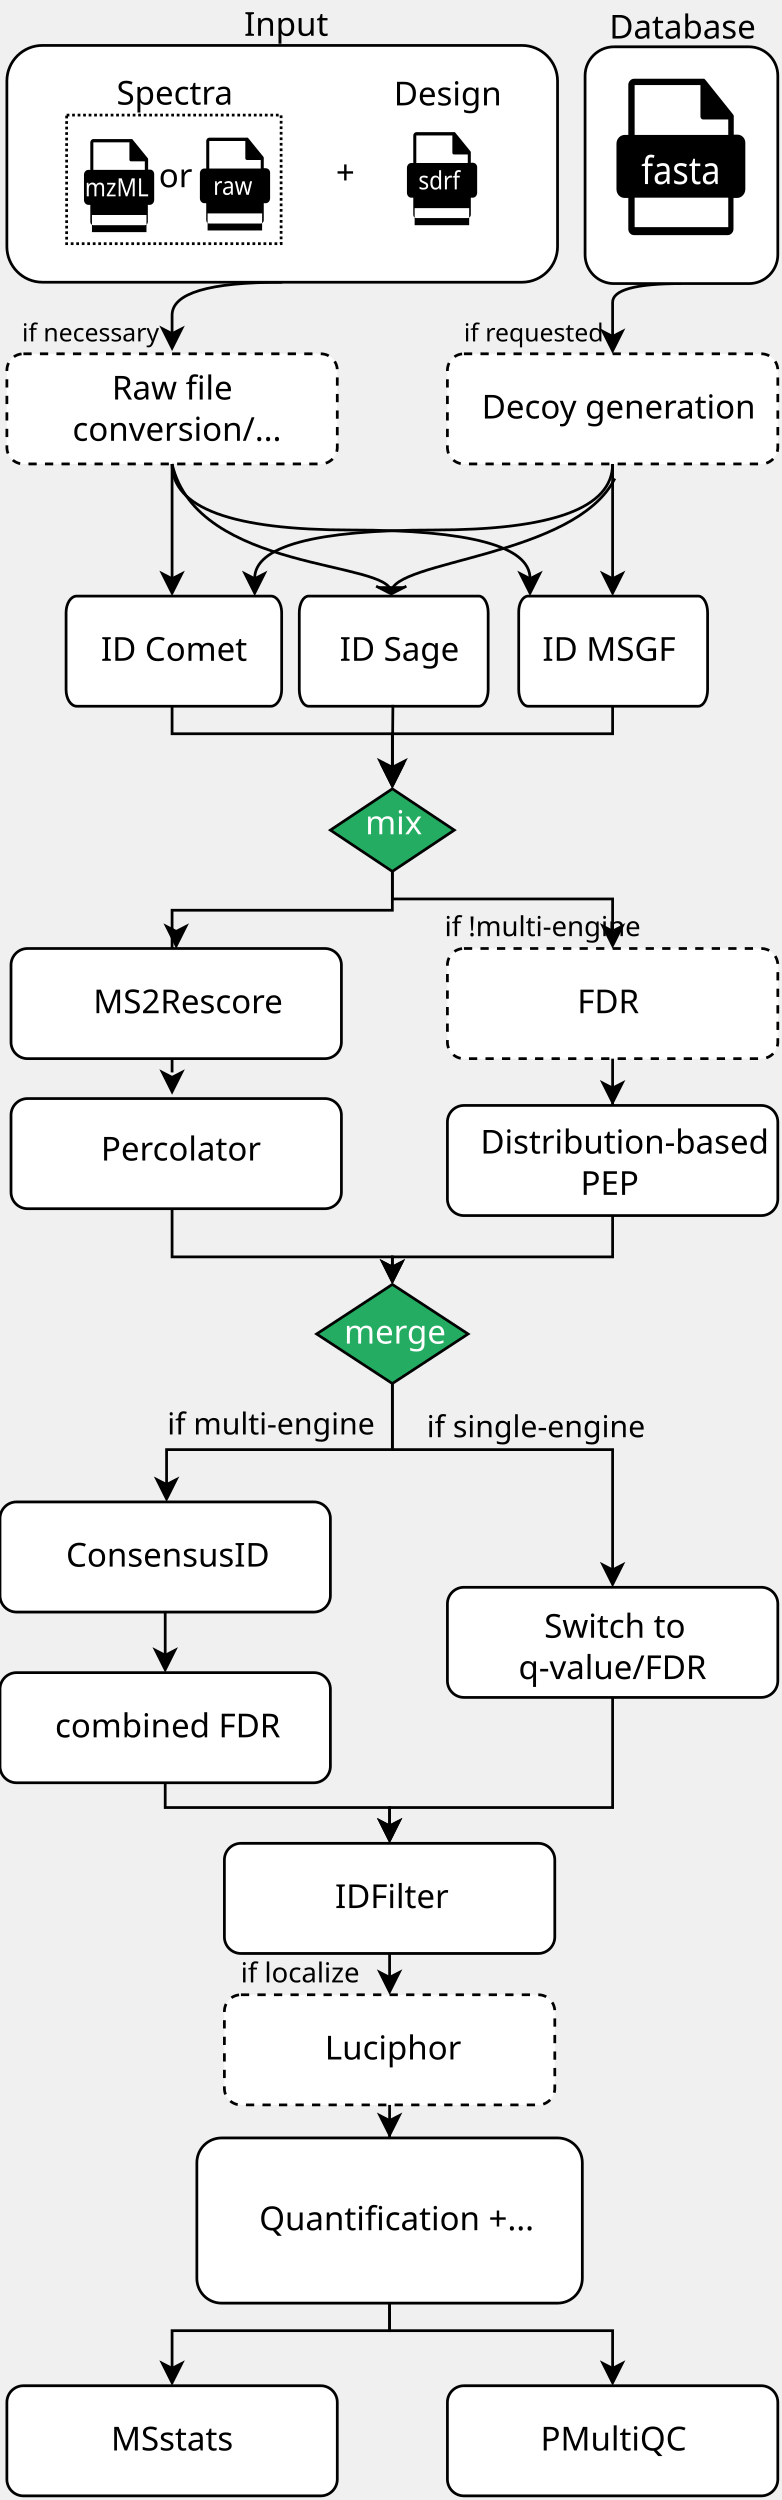
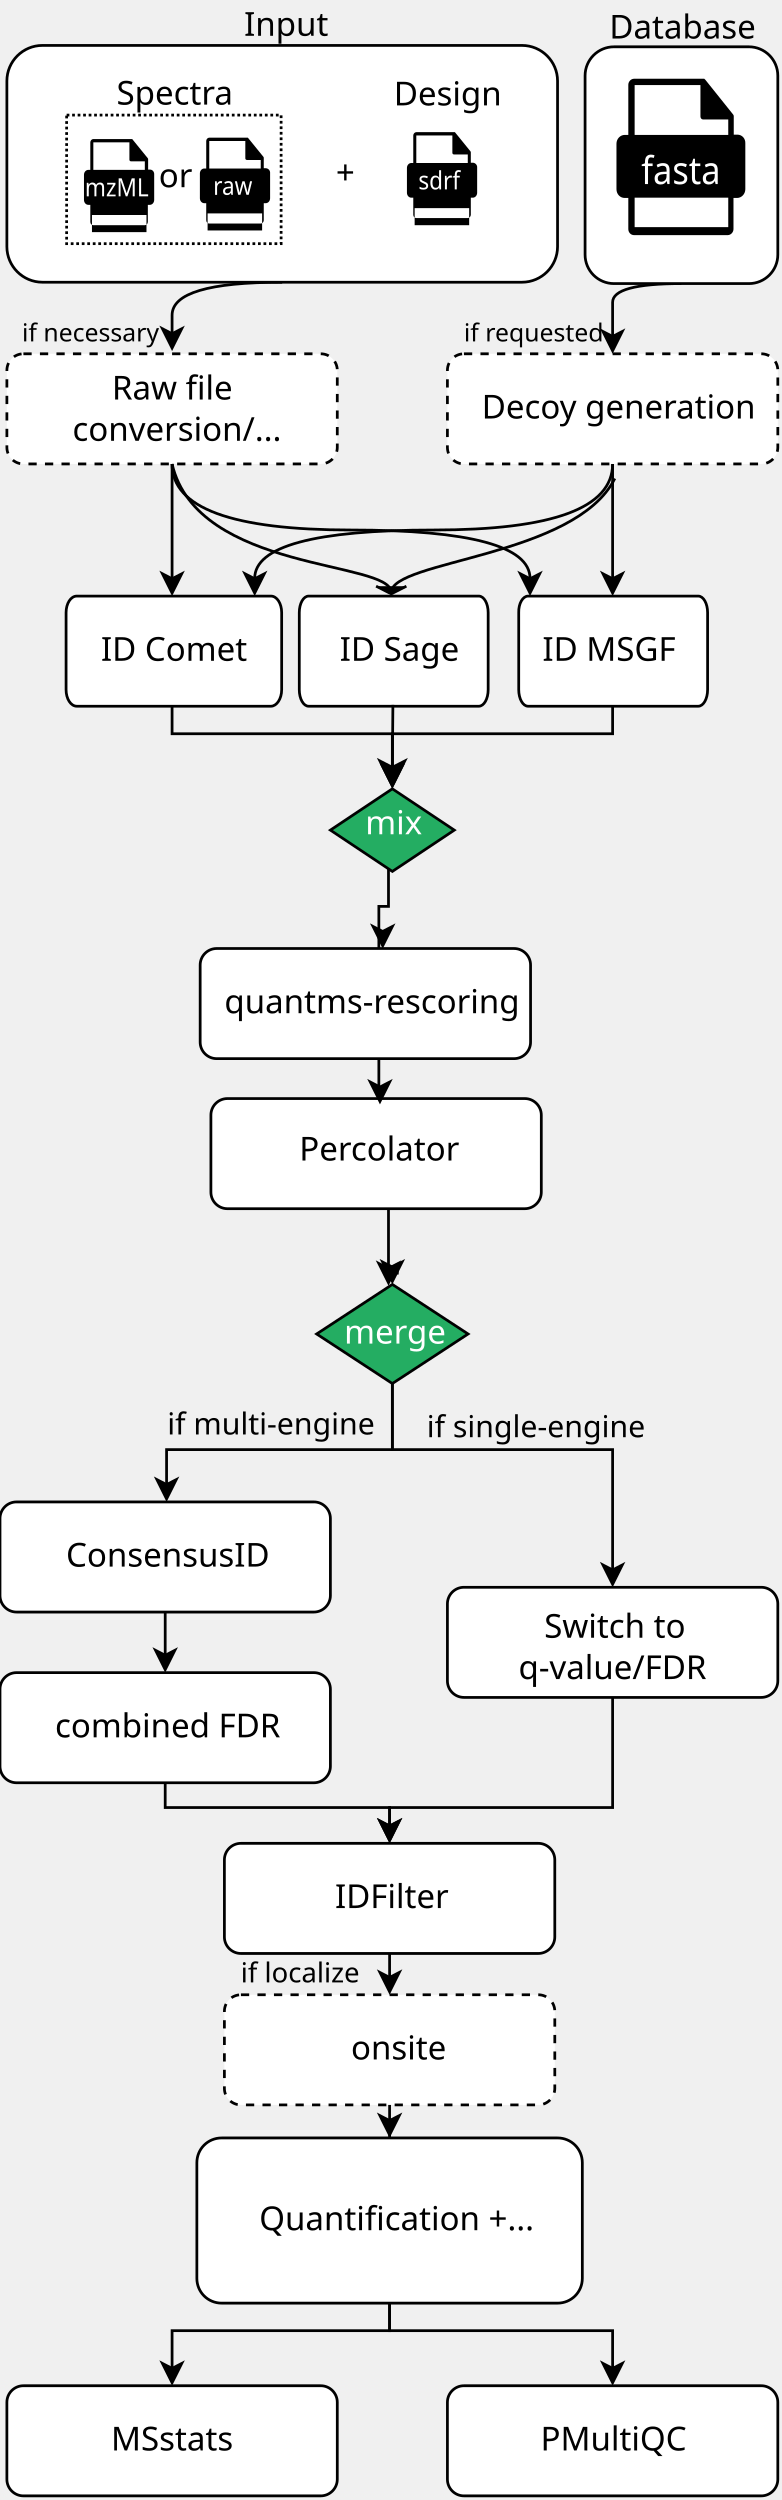
<svg xmlns="http://www.w3.org/2000/svg" xmlns:xlink="http://www.w3.org/1999/xlink" version="1.1" id="svg176769" x="0px" y="0px" viewBox="0 0 284 908" style="enable-background:new 0 0 284 908;" xml:space="preserve">
  <style type="text/css">
	.st0{fill:none;stroke:#000000;stroke-miterlimit:10;}
	.st1{stroke:#000000;stroke-miterlimit:10;}
	.st2{fill:#FFFFFF;stroke:#000000;}
	.st3{font-family:'ArialMT';}
	.st4{font-size:12px;}
	.st5{fill:#24AD62;stroke:#000000;stroke-miterlimit:10;}
	.st6{fill:#FFFFFF;}
	.st7{font-size:11px;}
	.st8{fill:#FFFFFF;stroke:#000000;stroke-dasharray:3,3;}
	.st9{fill:none;}
	.st10{font-size:10px;}
	.st11{font-size:9px;}
	.st12{fill:#FFFFFF;stroke:#000000;stroke-dasharray:1,1;}
	.st13{font-family:'Arial-BoldMT';}
	.st14{font-size:14px;}
	.st15{font-size:9.168px;}
</style>
  <g id="g176759">
    <path id="path176427" pointer-events="stroke" class="st0" d="M62.5,256.5v10h80v12.1" />
    <path id="path176429" pointer-events="all" class="st1" d="M142.5,285.4l-4.5-9l4.5,2.3l4.5-2.3L142.5,285.4z" />
    <path id="path176431" pointer-events="stroke" class="st0" d="M62.5,210.1c0,0,0-13.9,0-41.6" />
    <path id="path176433" pointer-events="all" class="st1" d="M62.5,215.4l-3.5-7l3.5,1.8l3.5-1.8L62.5,215.4z" />
    <path id="rect176435" pointer-events="all" class="st2" d="M27.9,216.5h70.5c2.2,0,3.9,2.7,3.9,6v28c0,3.3-1.8,6-3.9,6H27.9   c-2.2,0-3.9-2.7-3.9-6v-28C24,219.2,25.7,216.5,27.9,216.5z" />
    <g id="g176441" transform="translate(-0.5 -0.5)">
      <text id="text176437" transform="matrix(1 0 0 1 37.1611 240.5)" class="st3 st4">ID Comet</text>
    </g>
-     <path id="path176443" pointer-events="stroke" class="st0" d="M142.5,316.5v14.1h-80v58.9" />
-     <path id="path176445" pointer-events="all" class="st1" d="M64,343.5l-3.5-7l3.5,1.8l3.5-1.8L64,343.5z" />
+     <path id="path176443" pointer-events="stroke" class="st0" d="M141.1,310v19.2h-3.5v80.3" />
+     <path id="path176445" pointer-events="all" class="st1" d="M139,343.5l-3.5-7l3.5,1.8l3.5-1.8L139,343.5z" />
    <path id="path176447" pointer-events="all" class="st5" d="M142.5,286.5l22.5,15l-22.5,15l-22.5-15L142.5,286.5z" />
    <g id="g176453" transform="translate(-0.5 -0.5)">
      <text id="text176449" transform="matrix(1 0 0 1 133.1689 303.5)" class="st6 st3 st4">mix</text>
    </g>
    <path id="path176455" pointer-events="stroke" class="st0" d="M142.5,502.5v24h-82v12.6" />
    <path id="path176457" pointer-events="all" class="st1" d="M60.5,544.4l-3.5-7l3.5,1.8l3.5-1.8L60.5,544.4z" />
    <g id="g176463" transform="translate(-8.5,-6.5)">
      <text id="text176459" transform="matrix(1 0 0 1 69.262 527.4999)" class="st3 st7">if multi-engine</text>
    </g>
    <path id="path176465" pointer-events="stroke" class="st0" d="M142.5,502.5v24h80v43.6" />
    <path id="path176467" pointer-events="all" class="st1" d="M222.5,575.4l-3.5-7l3.5,1.8l3.5-1.8L222.5,575.4z" />
    <g id="g176473" transform="translate(9.5,-6.5)">
      <text id="text176469" transform="matrix(1 0 0 1 145.5039 528.4999)" class="st3 st7">if single-engine</text>
    </g>
    <path id="path176475" pointer-events="all" class="st5" d="M142.5,466.5l27.5,18l-27.5,18l-27.5-18L142.5,466.5z" />
    <g id="g176481" transform="translate(-0.5 -0.5)">
      <text id="text176477" transform="matrix(1 0 0 1 125.4932 488.5)" class="st6 st3 st4">merge</text>
    </g>
-     <path id="path176483" pointer-events="stroke" class="st0" d="M62.5,414.5v42h80v3.6" />
+     <path id="path176483" pointer-events="stroke" class="st0" d="M141.1,434.6v26.1h3.2v2.2" />
    <path id="path176485" pointer-events="all" class="st1" d="M142.5,465.4l-3.5-7l3.5,1.8l3.5-1.8L142.5,465.4z" />
-     <path id="rect176487" pointer-events="all" class="st2" d="M10,399h108c3.3,0,6,2.7,6,6v28c0,3.3-2.7,6-6,6H10c-3.3,0-6-2.7-6-6   v-28C4,401.7,6.7,399,10,399z" />
+     <path id="rect176487" pointer-events="all" class="st2" d="M82.6,399h108c3.3,0,6,2.7,6,6v28c0,3.3-2.7,6-6,6h-108   c-3.3,0-6-2.7-6-6v-28C76.6,401.7,79.3,399,82.6,399z" />
    <g id="g176493" transform="translate(-0.5 -0.5)">
-       <text id="text176489" transform="matrix(1 0 0 1 37.1611 422)" class="st3 st4">Percolator</text>
+       <text id="text176489" transform="matrix(1 0 0 1 109.2 422)" class="st3 st4">Percolator</text>
    </g>
    <path id="path176495" pointer-events="stroke" class="st0" d="M222.5,256.5v10h-80v13.6" />
    <path id="path176497" pointer-events="all" class="st1" d="M142.5,285.4l-3.5-7l3.5,1.8l3.5-1.8L142.5,285.4z" />
    <path id="rect176499" pointer-events="all" class="st2" d="M191.8,216.5h61.8c1.9,0,3.4,2.7,3.4,6v28c0,3.3-1.5,6-3.4,6h-61.8   c-1.9,0-3.4-2.7-3.4-6v-28C188.3,219.2,189.9,216.5,191.8,216.5z" />
    <g id="g176505" transform="translate(-0.5 -0.5)">
      <text id="text176501" transform="matrix(1 0 0 1 197.501 240.5)" class="st3 st4">ID MSGF</text>
    </g>
-     <path id="path176507" pointer-events="stroke" class="st0" d="M222.5,384.5v20v-23v13.6" />
-     <path id="path176509" pointer-events="all" class="st1" d="M222.5,400.4l-3.5-7l3.5,1.8l3.5-1.8L222.5,400.4z" />
-     <path id="rect176511" pointer-events="all" class="st8" d="M168.5,344.5h108c3.3,0,6,2.7,6,6v28c0,3.3-2.7,6-6,6h-108   c-3.3,0-6-2.7-6-6v-28C162.5,347.2,165.2,344.5,168.5,344.5z" />
-     <g id="g176517" transform="translate(-0.5 -0.5)">
-       <text id="text176513" transform="matrix(1 0 0 1 210.1689 368.5)" class="st3 st4">FDR</text>
-     </g>
-     <path id="path176519" pointer-events="stroke" class="st0" d="M222.5,441.5v15h-80v3.6" />
-     <path id="path176521" pointer-events="all" class="st1" d="M142.5,465.4l-3.5-7l3.5,1.8l3.5-1.8L142.5,465.4z" />
-     <path id="rect176523" pointer-events="all" class="st2" d="M168.5,401.5h108c3.3,0,6,2.7,6,6v28c0,3.3-2.7,6-6,6h-108   c-3.3,0-6-2.7-6-6v-28C162.5,404.2,165.2,401.5,168.5,401.5z" />
-     <g id="g176529" transform="translate(-0.5 -0.5)">
-       <text transform="matrix(1 0 0 1 175.004 419.4696)" class="st3 st4">Distribution-based</text>
-       <text transform="matrix(1 0 0 1 211.3556 434.4696)" class="st3 st4">PEP</text>
-     </g>
+     <path id="path176521" pointer-events="all" class="st1" d="M141.1,465.9l-3.5-7l3.5,1.8l3.5-1.8L141.1,465.9z" />
    <path id="path176531" pointer-events="stroke" class="st0" d="M60,585.5v15.6" />
    <path id="path176533" pointer-events="all" class="st1" d="M60,606.4l-3.5-7l3.5,1.8l3.5-1.8L60,606.4z" />
    <path id="rect176535" pointer-events="all" class="st2" d="M6,545.5h108c3.3,0,6,2.7,6,6v28c0,3.3-2.7,6-6,6H6c-3.3,0-6-2.7-6-6   v-28C0,548.2,2.7,545.5,6,545.5z" />
    <g id="g176541" transform="translate(-0.5 -0.5)">
      <text id="text176537" transform="matrix(1 0 0 1 24.4824 569.4999)" class="st3 st4">ConsensusID</text>
    </g>
    <path id="path176543" pointer-events="stroke" class="st0" d="M141.5,764.5v20v-28v13.6" />
    <path id="path176545" pointer-events="all" class="st1" d="M141.5,775.4l-3.5-7l3.5,1.8l3.5-1.8L141.5,775.4z" />
    <path id="rect176547" pointer-events="all" class="st8" d="M87.5,724.5h108c3.3,0,6,2.7,6,6v28c0,3.3-2.7,6-6,6h-108   c-3.3,0-6-2.7-6-6v-28C81.5,727.2,84.2,724.5,87.5,724.5z" />
    <g id="g176553" transform="translate(-0.5 -0.5)">
-       <text id="text176549" transform="matrix(1 0 0 1 118.4844 748.4999)" class="st3 st4">Luciphor</text>
+       <text id="text176549" transform="matrix(1 0 0 1 115.5 748.4998)" class="st3 st4">    onsite</text>
    </g>
    <path id="path176555" pointer-events="stroke" class="st0" d="M60,647.5v9h81.5v6.6" />
    <path id="path176557" pointer-events="all" class="st1" d="M141.5,668.4l-3.5-7l3.5,1.8l3.5-1.8L141.5,668.4z" />
    <path id="rect176559" pointer-events="all" class="st2" d="M6,607.5h108c3.3,0,6,2.7,6,6v28c0,3.3-2.7,6-6,6H6c-3.3,0-6-2.7-6-6   v-28C0,610.2,2.7,607.5,6,607.5z" />
    <g id="g176565" transform="translate(-0.5 -0.5)">
      <text id="text176561" transform="matrix(1 0 0 1 20.4863 631.4999)" class="st3 st4">combined FDR</text>
    </g>
    <path id="path176567" pointer-events="stroke" class="st0" d="M141.5,836.5v10h-79v13.6" />
    <path id="path176569" pointer-events="all" class="st1" d="M62.5,865.4l-3.5-7l3.5,1.8l3.5-1.8L62.5,865.4z" />
    <path id="path176571" pointer-events="stroke" class="st0" d="M141.5,836.5v10h81v13.6" />
    <path id="path176573" pointer-events="all" class="st1" d="M222.5,865.4l-3.5-7l3.5,1.8l3.5-1.8L222.5,865.4z" />
    <path id="rect176575" pointer-events="all" class="st2" d="M80.5,776.5h122c5,0,9,4,9,9v42c0,5-4,9-9,9h-122c-5,0-9-4-9-9v-42   C71.5,780.5,75.5,776.5,80.5,776.5z" />
    <g id="g176581" transform="translate(-0.5 -0.5)">
      <text id="text176577" transform="matrix(1 0 0 1 94.6396 810.4999)" class="st3 st4">Quantification +...</text>
    </g>
    <path id="path176583" pointer-events="stroke" class="st0" d="M222.5,616.5v40h-81v6.6" />
    <path id="path176585" pointer-events="all" class="st1" d="M141.5,668.4l-3.5-7l3.5,1.8l3.5-1.8L141.5,668.4z" />
    <path id="rect176587" pointer-events="all" class="st2" d="M168.5,576.5h108c3.3,0,6,2.7,6,6v28c0,3.3-2.7,6-6,6h-108   c-3.3,0-6-2.7-6-6v-28C162.5,579.2,165.2,576.5,168.5,576.5z" />
    <g id="g176593" transform="translate(-0.5 -0.5)">
      <text transform="matrix(1 0 0 1 198.1572 595.3311)" class="st3 st4">Switch to</text>
      <text transform="matrix(1 0 0 1 188.8232 610.3311)" class="st3 st4">q-value/FDR</text>
    </g>
    <path id="path176595" pointer-events="stroke" class="st0" d="M141.5,709.5v8.6" />
    <path id="path176597" pointer-events="all" class="st1" d="M141.5,723.4l-3.5-7l3.5,1.8l3.5-1.8L141.5,723.4z" />
    <path id="rect176599" pointer-events="all" class="st2" d="M87.5,669.5h108c3.3,0,6,2.7,6,6v28c0,3.3-2.7,6-6,6h-108   c-3.3,0-6-2.7-6-6v-28C81.5,672.2,84.2,669.5,87.5,669.5z" />
    <g id="g176605" transform="translate(-0.5 -0.5)">
      <text id="text176601" transform="matrix(1 0 0 1 122.167 693.4999)" class="st3 st4">IDFilter</text>
    </g>
    <path id="rect176607" pointer-events="all" class="st2" d="M8.5,866.5h108c3.3,0,6,2.7,6,6v28c0,3.3-2.7,6-6,6H8.5   c-3.3,0-6-2.7-6-6v-28C2.5,869.2,5.2,866.5,8.5,866.5z" />
    <g id="g176613" transform="translate(-0.5 -0.5)">
      <text id="text176609" transform="matrix(1 0 0 1 40.8291 890.4999)" class="st3 st4">MSstats</text>
    </g>
    <path id="rect176615" pointer-events="all" class="st2" d="M168.5,866.5h108c3.3,0,6,2.7,6,6v28c0,3.3-2.7,6-6,6h-108   c-3.3,0-6-2.7-6-6v-28C162.5,869.2,165.2,866.5,168.5,866.5z" />
    <g id="g176621" transform="translate(-0.5 -0.5)">
      <text id="text176617" transform="matrix(1 0 0 1 196.8301 890.4999)" class="st3 st4">PMultiQC</text>
    </g>
    <path id="path176623" pointer-events="stroke" class="st0" d="M62.5,168.5c0,16,21.7,24,65,24s65,5.9,65,17.6" />
    <path id="path176625" pointer-events="all" class="st1" d="M192.5,215.4l-3.5-7l3.5,1.8l3.5-1.8L192.5,215.4z" />
    <path id="rect176627" pointer-events="all" class="st8" d="M8.5,128.5h108c3.3,0,6,2.7,6,6v28c0,3.3-2.7,6-6,6H8.5   c-3.3,0-6-2.7-6-6v-28C2.5,131.2,5.2,128.5,8.5,128.5z" />
    <g id="g176633" transform="translate(-0.5 -0.5)">
      <text transform="matrix(1 0 0 1 41.1602 145.6081)" class="st3 st4">Raw file</text>
      <text transform="matrix(1 0 0 1 26.8164 160.6081)" class="st3 st4">conversion/...</text>
    </g>
    <path id="path176635" pointer-events="stroke" class="st0" d="M222.5,168.5c0,0,0,13.9,0,41.6" />
    <path id="path176637" pointer-events="all" class="st1" d="M222.5,215.4l-3.5-7l3.5,1.8l3.5-1.8L222.5,215.4z" />
    <path id="path176639" pointer-events="stroke" class="st0" d="M222.5,168.5c0,16-21.7,24-65,24s-65,5.9-65,17.6" />
    <path id="path176641" pointer-events="all" class="st1" d="M92.5,215.4l-3.5-7l3.5,1.8l3.5-1.8L92.5,215.4z" />
    <path id="path176643" pointer-events="stroke" class="st0" d="M102.5,102.5c-26.7,0-40,4-40,12s0,10.2,0,6.6" />
    <path id="path176645" pointer-events="all" class="st1" d="M62.5,126.4l-3.5-7l3.5,1.8l3.5-1.8L62.5,126.4z" />
    <path id="path176647" pointer-events="stroke" class="st0" d="M247.5,103c-16.7,0-25,2.3-25,6.8s0,8.6,0,12.4" />
    <path id="path176649" pointer-events="all" class="st1" d="M222.5,127.4l-3.5-7l3.5,1.8l3.5-1.8L222.5,127.4z" />
-     <rect id="rect176651" x="153.5" y="338.5" pointer-events="all" class="st9" width="81" height="6" />
-     <g id="g176657" transform="translate(-0.5,-4.5)">
-       <text id="text176653" transform="matrix(1 0 0 1 161.9854 344.5)" class="st3 st10">if !multi-engine</text>
-     </g>
-     <path id="path176659" pointer-events="stroke" class="st0" d="M142.5,316.5v10h80v11.6" />
-     <path id="path176661" pointer-events="all" class="st1" d="M222.5,343.4l-3.5-7l3.5,1.8l3.5-1.8L222.5,343.4z" />
    <rect id="rect176663" x="78.5" y="716.5" pointer-events="all" class="st9" width="60" height="10" />
    <g id="g176669" transform="translate(-0.5,-4.5)">
      <text id="text176665" transform="matrix(1 0 0 1 87.936 724.4999)" class="st3 st10">if localize</text>
    </g>
    <rect id="rect176671" x="2.5" y="117.5" pointer-events="all" class="st9" width="60" height="20" />
    <g id="g176677" transform="translate(-0.5,-6.5)">
      <text id="text176673" transform="matrix(1 0 0 1 8.4905 130.5)" class="st3 st11">if necessary</text>
    </g>
    <path id="rect176679" pointer-events="all" class="st8" d="M168.5,128.5h108c3.3,0,6,2.7,6,6v28c0,3.3-2.7,6-6,6h-108   c-3.3,0-6-2.7-6-6v-28C162.5,131.2,165.2,128.5,168.5,128.5z" />
    <g id="g176685" transform="translate(-0.5 -0.5)">
      <text id="text176681" transform="matrix(1 0 0 1 175.4697 152.5)" class="st3 st4">Decoy generation</text>
    </g>
    <rect id="rect176687" x="162.5" y="117.5" pointer-events="all" class="st9" width="60" height="20" />
    <g id="g176693" transform="translate(-0.5,-6.5)">
      <text id="text176689" transform="matrix(1 0 0 1 168.9849 130.5)" class="st3 st11">if requested</text>
    </g>
    <path id="rect176695" pointer-events="all" class="st2" d="M223,17h49c5.8,0,10.5,4.7,10.5,10.5v65c0,5.8-4.7,10.5-10.5,10.5h-49   c-5.8,0-10.5-4.7-10.5-10.5v-65C212.5,21.7,217.2,17,223,17z" />
    <g id="g176701" transform="translate(-0.5 -0.5)">
      <text id="text176697" transform="matrix(1 0 0 1 221.8154 14.5)" class="st3 st4">Database</text>
    </g>
    <path id="rect176705" pointer-events="all" class="st2" d="M15.4,16.5h174.2c7.1,0,12.9,5.8,12.9,12.9v60.2   c0,7.1-5.8,12.9-12.9,12.9H15.4c-7.1,0-12.9-5.8-12.9-12.9V29.4C2.5,22.3,8.3,16.5,15.4,16.5z" />
    <g id="g176711" transform="translate(-0.5 -0.5)">
      <text id="text176707" transform="matrix(1 0 0 1 89.1553 13.5)" class="st3 st4">Input</text>
    </g>
    <rect id="rect176715" x="91.7" y="56" pointer-events="all" class="st9" width="12.8" height="13.6" />
    <g id="g176721" transform="translate(27.00664,0.3614801)">
      <text id="text176717" transform="matrix(1 0 0 1 94.9961 66.4999)" class="st3 st4">+</text>
    </g>
    <g id="g176727" transform="translate(44.70588,-3.72296)">
      <text id="text176725" transform="matrix(1 0 0 1 98.3332 42)" class="st3 st4">Design</text>
    </g>
    <rect id="rect176729" x="24.2" y="41.8" pointer-events="all" class="st12" width="77.9" height="46.7" />
    <g id="g176735" transform="translate(9.5,-0.5)">
      <text id="text176731" transform="matrix(1 0 0 1 32.8223 38.5)" class="st3 st4">Spectra</text>
    </g>
    <rect id="rect176739" x="46.1" y="58.6" pointer-events="all" class="st9" width="14.2" height="12.3" />
    <g id="g176745" transform="translate(9.5,-0.5)">
      <text id="text176741" transform="matrix(1 0 0 1 48.165 68.5)" class="st3 st4">or</text>
    </g>
    <rect id="rect176749" x="138.9" y="52.5" pointer-events="all" class="st9" width="18.2" height="15" />
    <path id="rect176499_1_" pointer-events="all" class="st2" d="M112.1,216.5h61.8c1.9,0,3.4,2.7,3.4,6v28c0,3.3-1.5,6-3.4,6h-61.8   c-1.9,0-3.4-2.7-3.4-6v-28C108.7,219.2,110.2,216.5,112.1,216.5z" />
    <text transform="matrix(1 0 0 1 123.383 240.0014)" class="st3 st4">ID Sage</text>
-     <path id="rect176487_1_" pointer-events="all" class="st2" d="M10,344.5h108c3.3,0,6,2.7,6,6v28c0,3.3-2.7,6-6,6H10   c-3.3,0-6-2.7-6-6v-28C4,347.2,6.7,344.5,10,344.5z" />
-     <text transform="matrix(1 0 0 1 33.9002 368)" class="st3 st4">MS2Rescore</text>
-     <path id="path176509_1_" pointer-events="all" class="st1" d="M62.5,396.5l-3.5-7l3.5,1.8l3.5-1.8L62.5,396.5z" />
+     <path id="rect176487_1_" pointer-events="all" class="st2" d="M78.7,344.5h108c3.3,0,6,2.7,6,6v28c0,3.3-2.7,6-6,6h-108   c-3.3,0-6-2.7-6-6v-28C72.7,347.2,75.4,344.5,78.7,344.5z" />
+     <text transform="matrix(1 0 0 1 81.4998 368)" class="st3 st4">quantms-rescoring</text>
+     <path id="path176509_1_" pointer-events="all" class="st1" d="M138,400l-3.5-7l3.5,1.8l3.5-1.8L138,400z" />
  </g>
  <a id="a176765" xlink:href="https://desk.draw.io/support/solutions/articles/16000042487" transform="translate(0,-5)">
</a>
  <path id="path5774-0-8" d="  M267.8,48.9h-1.3v-6.6c0-0.1,0-0.1,0-0.1c0-0.3-0.1-0.5-0.3-0.7l-10-12.5l0,0c-0.1-0.1-0.1-0.1-0.2-0.2c0,0-0.1,0-0.1-0.1  c-0.1-0.1-0.1-0.1-0.2-0.1h-0.1c-0.1,0-0.1,0-0.3,0h-25c-1.1,0-2.1,1-2.1,2.2V49h-1.3c-1.6,0-3,1.4-3,3.2v16.5c0,1.8,1.3,3.2,3,3.2  h1.3v11.3c0,1.2,0.9,2.2,2.1,2.2h34c1.1,0,2.1-1,2.1-2.2V71.9h1.3c1.6,0,3-1.4,3-3.2V52.1C270.8,50.3,269.5,48.9,267.8,48.9  L267.8,48.9z M230.5,30.9h23.9v11.4c0,0.6,0.4,1.1,1,1.1h9.1V49h-34V30.9z M264.5,82.5h-34V71.8h34V82.5L264.5,82.5z" />
  <text transform="matrix(0.892 0 0 1 232.8926 66.8613)" class="st6 st13 st14">fasta</text>
  <path id="path5774-0-8_1_" d="  M54.5,61.6h-0.7V58c0,0,0,0,0-0.1s0-0.3-0.1-0.4l-5.6-6.9l0,0L48,50.5l0,0h-0.1l0,0h-0.1H33.9c-0.6,0-1.1,0.6-1.1,1.2v10h-0.7  c-0.9,0-1.6,0.8-1.6,1.8v9.1c0,1,0.7,1.8,1.6,1.8h0.7v6.2c0,0.7,0.5,1.2,1.1,1.2h18.7c0.6,0,1.1-0.6,1.1-1.2v-6.2h0.7  c0.9,0,1.6-0.8,1.6-1.8v-9.1C56.1,62.4,55.4,61.6,54.5,61.6L54.5,61.6z M33.9,51.7H47V58c0,0.3,0.2,0.6,0.6,0.6h5v3.1H33.9V51.7z   M33.4,78.1h19.8v6.2l0,0H33.4" />
  <text transform="matrix(0.8919 0 0 1 30.8169 71.3159)" class="st6 st13 st15">mzML</text>
  <polyline id="rect176739_1_" pointer-events="all" class="st9" points="102.4,70.3 88.2,70.3 88.2,58 102.4,58 102.4,70.3 " />
  <path id="path5774-0-8_2_" d="  M96.5,61.1h-0.7v-3.6c0,0,0,0,0-0.1s0-0.3-0.1-0.4l-5.6-6.9l0,0L90,50l0,0h-0.1l0,0h-0.1H76c-0.6,0-1.1,0.6-1.1,1.2v10h-0.7  c-0.9,0-1.6,0.8-1.6,1.8v9c0,1,0.7,1.8,1.6,1.8h0.7V80c0,0.7,0.5,1.2,1.1,1.2h18.7c0.6,0,1.1-0.6,1.1-1.2v-6.2h0.7  c0.9,0,1.6-0.8,1.6-1.8v-9.1C98.2,61.9,97.4,61.1,96.5,61.1L96.5,61.1z M76,51.2h13.1v6.3c0,0.3,0.2,0.6,0.6,0.6h5v3.1H76V51.2z   M75.4,77.5h19.8v6.2l0,0H75.4" />
  <text transform="matrix(0.8919 0 0 1 77.4199 70.7646)" class="st6 st13 st15">raw</text>
  <polyline id="rect176715_1_" pointer-events="all" class="st9" points="179.7,67.6 166.9,67.6 166.9,54 179.7,54 " />
  <polyline id="rect176739_2_" pointer-events="all" class="st9" points="177.6,68.4 163.4,68.4 163.4,56.1 177.6,56.1 " />
  <path id="path5774-0-8_3_" d="  M171.7,59.1H171v-3.6c0,0,0,0,0-0.1s0-0.3-0.1-0.4l-5.6-6.9l0,0l-0.1-0.1l0,0h-0.1l0,0H165h-13.8c-0.6,0-1.1,0.6-1.1,1.2v10h-0.7  c-0.9,0-1.6,0.8-1.6,1.8v9c0,1,0.7,1.8,1.6,1.8h0.7V78c0,0.7,0.5,1.2,1.1,1.2h18.7c0.6,0,1.1-0.6,1.1-1.2v-6.2h0.7  c0.9,0,1.6-0.8,1.6-1.8v-9.1C173.4,59.9,172.6,59.1,171.7,59.1L171.7,59.1z M151.2,49.2h13.1v6.3c0,0.3,0.2,0.6,0.6,0.6h5v3.1h-18.7  L151.2,49.2L151.2,49.2z M150.6,75.6h19.8v6.2l0,0h-19.8" />
  <text transform="matrix(0.8919 0 0 1 151.9521 68.7837)" class="st6 st13 st15">sdrf</text>
  <path id="path176639_1_" pointer-events="stroke" class="st0" d="M223.3,173.8c-14.3,28.6-81.2,29.7-81.2,41.4" />
  <path id="path176641_1_" pointer-events="all" class="st1" d="M136.6,212.9l5.5,2.8l5.5-2.8" />
  <path id="path176623_2_" pointer-events="stroke" class="st0" d="M59.2,147.4" />
  <path id="path176623_1_" pointer-events="stroke" class="st0" d="M62.5,168.5c9.2,39.5,79.6,35,79.6,46.7" />
  <line class="st0" x1="142.7" y1="256" x2="142.5" y2="278.6" />
</svg>
